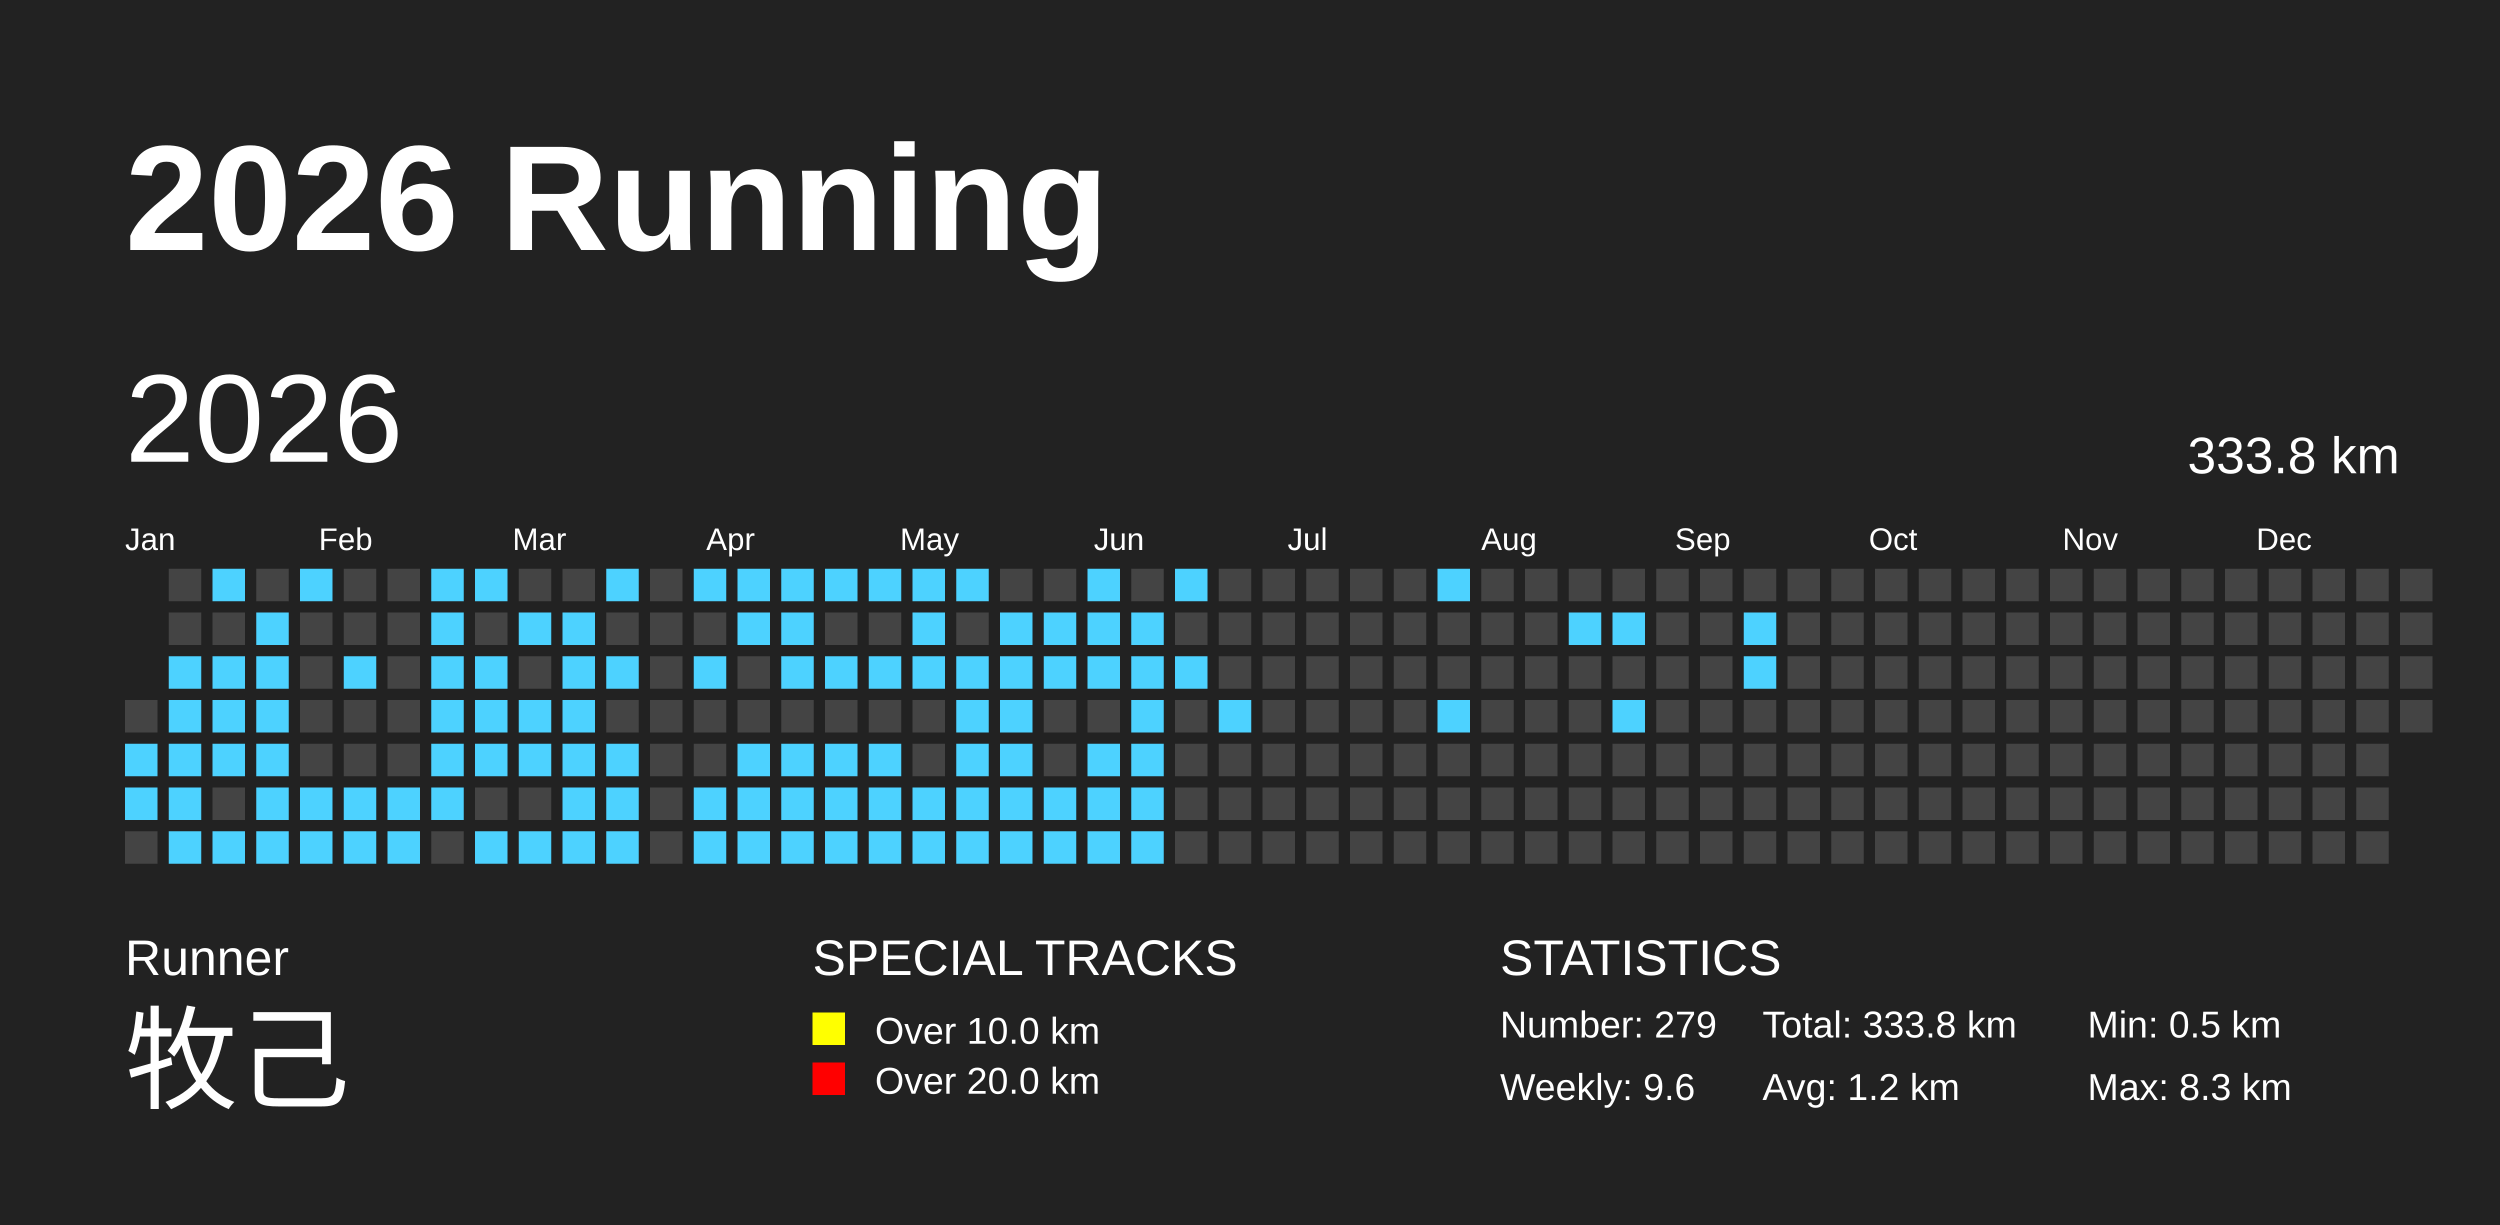
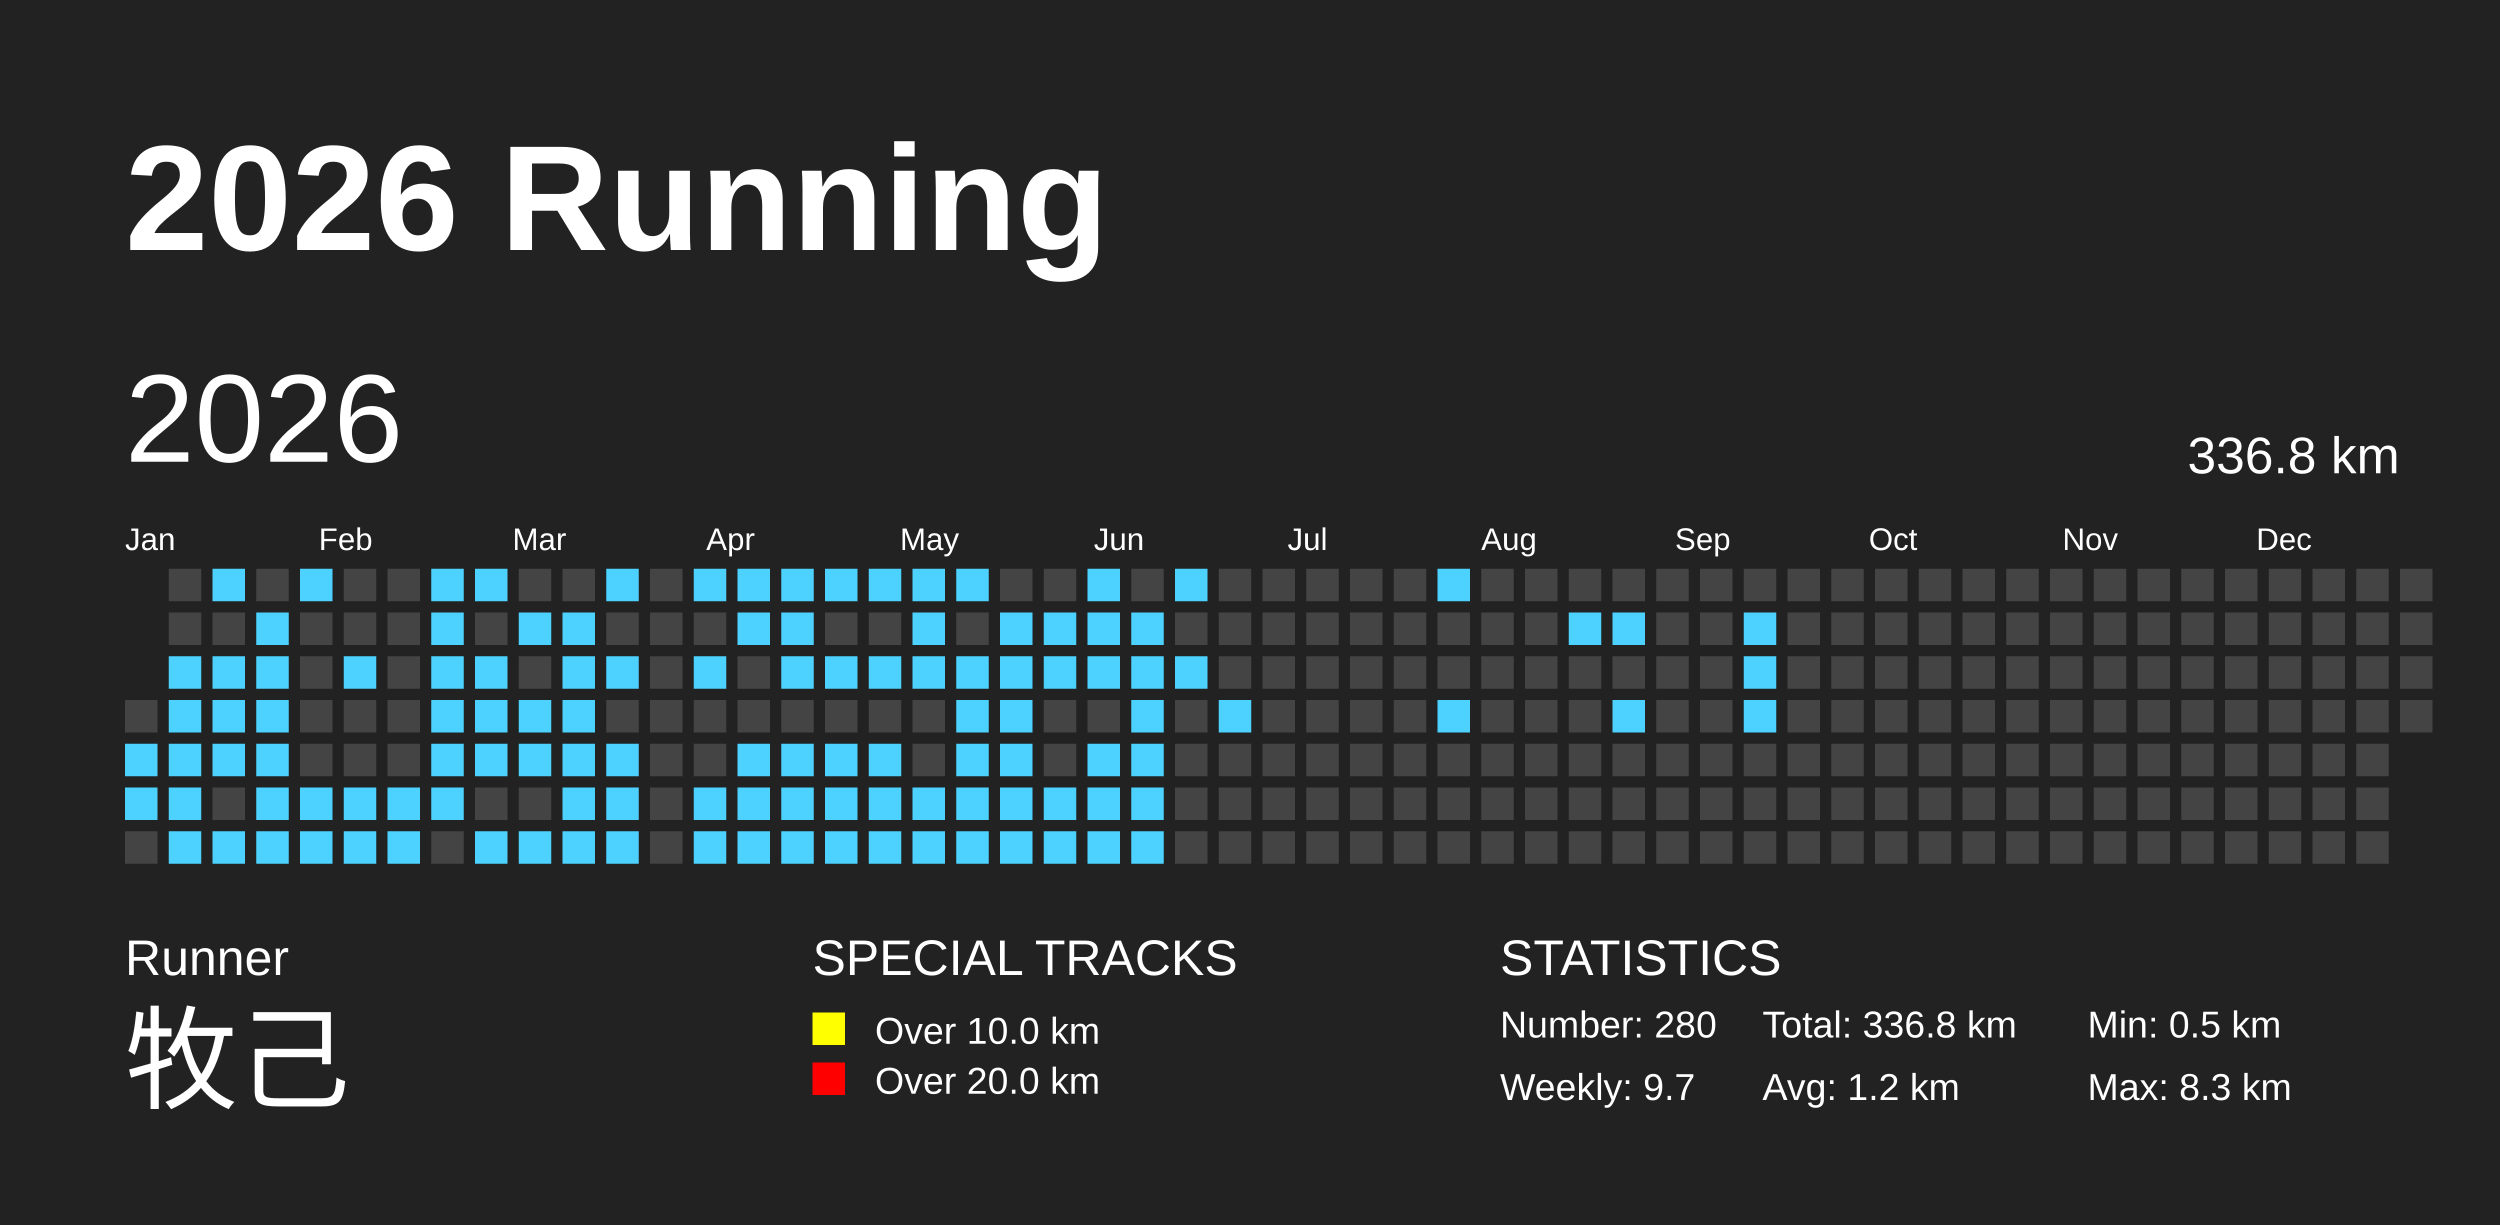
<svg xmlns="http://www.w3.org/2000/svg" baseProfile="full" height="98mm" version="1.1" viewBox="0,0,200,98" width="200mm">
  <defs>
    <pattern height="2" id="indoor-stripe" patternUnits="userSpaceOnUse" width="2">
      <line stroke="white" stroke-opacity="0.45" stroke-width="0.5" x1="0" x2="2" y1="2" y2="0" />
    </pattern>
  </defs>
  <rect fill="#222222" height="98" width="200" x="0" y="0" />
  <text fill="#FFFFFF" style="font-size:12px; font-family:Arial; font-weight:bold;" x="10" y="20">2026 Running</text>
  <text fill="#FFFFFF" style="font-size:4px; font-family:Arial" x="10" y="78">Runner</text>
  <text fill="#FFFFFF" style="font-size:9px; font-family:Arial" x="10" y="88">牧己</text>
  <text fill="#FFFFFF" style="font-size:4px; font-family:Arial" x="65" y="78">SPECIAL TRACKS</text>
  <rect fill="yellow" height="2.6" width="2.6" x="65" y="81" />
  <text fill="#FFFFFF" style="font-size:3px; font-family:Arial" x="70" y="83.5">Over 10.0 km</text>
  <rect fill="red" height="2.6" width="2.6" x="65" y="85" />
  <text fill="#FFFFFF" style="font-size:3px; font-family:Arial" x="70" y="87.5">Over 20.0 km</text>
  <text fill="#FFFFFF" style="font-size:4px; font-family:Arial" x="120" y="78">STATISTICS</text>
-   <text fill="#FFFFFF" style="font-size:3px; font-family:Arial" x="120" y="83">Number: 279</text>
-   <text fill="#FFFFFF" style="font-size:3px; font-family:Arial" x="120" y="88">Weekly: 9.6</text>
-   <text fill="#FFFFFF" style="font-size:3px; font-family:Arial" x="141" y="83">Total: 333.8 km</text>
+   <text fill="#FFFFFF" style="font-size:3px; font-family:Arial" x="120" y="83">Number: 280</text>
+   <text fill="#FFFFFF" style="font-size:3px; font-family:Arial" x="120" y="88">Weekly: 9.7</text>
+   <text fill="#FFFFFF" style="font-size:3px; font-family:Arial" x="141" y="83">Total: 336.8 km</text>
  <text fill="#FFFFFF" style="font-size:3px; font-family:Arial" x="141" y="88">Avg: 1.2 km</text>
  <text fill="#FFFFFF" style="font-size:3px; font-family:Arial" x="167" y="83">Min: 0.5 km</text>
  <text fill="#FFFFFF" style="font-size:3px; font-family:Arial" x="167" y="88">Max: 8.3 km</text>
  <text dominant-baseline="hanging" fill="#FFFFFF" style="font-size:10.0px; font-family:Arial;" x="10" y="30">2026</text>
-   <text dominant-baseline="hanging" fill="#FFFFFF" style="font-size:4.125px; font-family:Arial;" x="175" y="35">333.8 km</text>
+   <text dominant-baseline="hanging" fill="#FFFFFF" style="font-size:4.125px; font-family:Arial;" x="175" y="35">336.8 km</text>
  <text fill="#FFFFFF" style="font-size:2.5px; font-family:Arial" x="10.0" y="44">Jan</text>
  <text fill="#FFFFFF" style="font-size:2.5px; font-family:Arial" x="25.5" y="44">Feb</text>
  <text fill="#FFFFFF" style="font-size:2.5px; font-family:Arial" x="41.0" y="44">Mar</text>
  <text fill="#FFFFFF" style="font-size:2.5px; font-family:Arial" x="56.5" y="44">Apr</text>
  <text fill="#FFFFFF" style="font-size:2.5px; font-family:Arial" x="72.0" y="44">May</text>
  <text fill="#FFFFFF" style="font-size:2.5px; font-family:Arial" x="87.5" y="44">Jun</text>
  <text fill="#FFFFFF" style="font-size:2.5px; font-family:Arial" x="103.0" y="44">Jul</text>
  <text fill="#FFFFFF" style="font-size:2.5px; font-family:Arial" x="118.5" y="44">Aug</text>
  <text fill="#FFFFFF" style="font-size:2.5px; font-family:Arial" x="134.0" y="44">Sep</text>
  <text fill="#FFFFFF" style="font-size:2.5px; font-family:Arial" x="149.5" y="44">Oct</text>
  <text fill="#FFFFFF" style="font-size:2.5px; font-family:Arial" x="165.0" y="44">Nov</text>
  <text fill="#FFFFFF" style="font-size:2.5px; font-family:Arial" x="180.5" y="44">Dec</text>
  <rect fill="#444444" height="2.6" width="2.6" x="10.0" y="56.0" />
  <rect fill="#4DD2FF" height="2.6" width="2.6" x="10.0" y="59.5" />
  <rect fill="#4DD2FF" height="2.6" width="2.6" x="10.0" y="63.0" />
  <rect fill="#444444" height="2.6" width="2.6" x="10.0" y="66.5" />
  <rect fill="#444444" height="2.6" width="2.6" x="13.5" y="45.5" />
  <rect fill="#444444" height="2.6" width="2.6" x="13.5" y="49.0" />
  <rect fill="#4DD2FF" height="2.6" width="2.6" x="13.5" y="52.5" />
  <rect fill="#4DD2FF" height="2.6" width="2.6" x="13.5" y="56.0" />
  <rect fill="#4DD2FF" height="2.6" width="2.6" x="13.5" y="59.5" />
  <rect fill="#4DD2FF" height="2.6" width="2.6" x="13.5" y="63.0" />
  <rect fill="#4DD2FF" height="2.6" width="2.6" x="13.5" y="66.5" />
  <rect fill="#4DD2FF" height="2.6" width="2.6" x="17.0" y="45.5" />
  <rect fill="#444444" height="2.6" width="2.6" x="17.0" y="49.0" />
  <rect fill="#4DD2FF" height="2.6" width="2.6" x="17.0" y="52.5" />
  <rect fill="#4DD2FF" height="2.6" width="2.6" x="17.0" y="56.0" />
  <rect fill="#4DD2FF" height="2.6" width="2.6" x="17.0" y="59.5" />
  <rect fill="#444444" height="2.6" width="2.6" x="17.0" y="63.0" />
  <rect fill="#4DD2FF" height="2.6" width="2.6" x="17.0" y="66.5" />
  <rect fill="#444444" height="2.6" width="2.6" x="20.5" y="45.5" />
  <rect fill="#4DD2FF" height="2.6" width="2.6" x="20.5" y="49.0" />
  <rect fill="#4DD2FF" height="2.6" width="2.6" x="20.5" y="52.5" />
  <rect fill="#4DD2FF" height="2.6" width="2.6" x="20.5" y="56.0" />
  <rect fill="#4DD2FF" height="2.6" width="2.6" x="20.5" y="59.5" />
  <rect fill="#4DD2FF" height="2.6" width="2.6" x="20.5" y="63.0" />
  <rect fill="#4DD2FF" height="2.6" width="2.6" x="20.5" y="66.5" />
  <rect fill="#4DD2FF" height="2.6" width="2.6" x="24.0" y="45.5" />
  <rect fill="#444444" height="2.6" width="2.6" x="24.0" y="49.0" />
  <rect fill="#444444" height="2.6" width="2.6" x="24.0" y="52.5" />
  <rect fill="#444444" height="2.6" width="2.6" x="24.0" y="56.0" />
  <rect fill="#444444" height="2.6" width="2.6" x="24.0" y="59.5" />
  <rect fill="#4DD2FF" height="2.6" width="2.6" x="24.0" y="63.0" />
  <rect fill="#4DD2FF" height="2.6" width="2.6" x="24.0" y="66.5" />
  <rect fill="#444444" height="2.6" width="2.6" x="27.5" y="45.5" />
  <rect fill="#444444" height="2.6" width="2.6" x="27.5" y="49.0" />
  <rect fill="#4DD2FF" height="2.6" width="2.6" x="27.5" y="52.5" />
  <rect fill="#444444" height="2.6" width="2.6" x="27.5" y="56.0" />
  <rect fill="#444444" height="2.6" width="2.6" x="27.5" y="59.5" />
  <rect fill="#4DD2FF" height="2.6" width="2.6" x="27.5" y="63.0" />
  <rect fill="#4DD2FF" height="2.6" width="2.6" x="27.5" y="66.5" />
  <rect fill="#444444" height="2.6" width="2.6" x="31.0" y="45.5" />
  <rect fill="#444444" height="2.6" width="2.6" x="31.0" y="49.0" />
  <rect fill="#444444" height="2.6" width="2.6" x="31.0" y="52.5" />
  <rect fill="#444444" height="2.6" width="2.6" x="31.0" y="56.0" />
  <rect fill="#444444" height="2.6" width="2.6" x="31.0" y="59.5" />
  <rect fill="#4DD2FF" height="2.6" width="2.6" x="31.0" y="63.0" />
  <rect fill="#4DD2FF" height="2.6" width="2.6" x="31.0" y="66.5" />
  <rect fill="#4DD2FF" height="2.6" width="2.6" x="34.5" y="45.5" />
  <rect fill="#4DD2FF" height="2.6" width="2.6" x="34.5" y="49.0" />
  <rect fill="#4DD2FF" height="2.6" width="2.6" x="34.5" y="52.5" />
  <rect fill="#4DD2FF" height="2.6" width="2.6" x="34.5" y="56.0" />
  <rect fill="#4DD2FF" height="2.6" width="2.6" x="34.5" y="59.5" />
  <rect fill="#4DD2FF" height="2.6" width="2.6" x="34.5" y="63.0" />
  <rect fill="#444444" height="2.6" width="2.6" x="34.5" y="66.5" />
  <rect fill="#4DD2FF" height="2.6" width="2.6" x="38.0" y="45.5" />
  <rect fill="#444444" height="2.6" width="2.6" x="38.0" y="49.0" />
  <rect fill="#4DD2FF" height="2.6" width="2.6" x="38.0" y="52.5" />
  <rect fill="#4DD2FF" height="2.6" width="2.6" x="38.0" y="56.0" />
  <rect fill="#4DD2FF" height="2.6" width="2.6" x="38.0" y="59.5" />
  <rect fill="#444444" height="2.6" width="2.6" x="38.0" y="63.0" />
  <rect fill="#4DD2FF" height="2.6" width="2.6" x="38.0" y="66.5" />
  <rect fill="#444444" height="2.6" width="2.6" x="41.5" y="45.5" />
  <rect fill="#4DD2FF" height="2.6" width="2.6" x="41.5" y="49.0" />
  <rect fill="#444444" height="2.6" width="2.6" x="41.5" y="52.5" />
  <rect fill="#4DD2FF" height="2.6" width="2.6" x="41.5" y="56.0" />
  <rect fill="#4DD2FF" height="2.6" width="2.6" x="41.5" y="59.5" />
  <rect fill="#444444" height="2.6" width="2.6" x="41.5" y="63.0" />
  <rect fill="#4DD2FF" height="2.6" width="2.6" x="41.5" y="66.5" />
  <rect fill="#444444" height="2.6" width="2.6" x="45.0" y="45.5" />
  <rect fill="#4DD2FF" height="2.6" width="2.6" x="45.0" y="49.0" />
  <rect fill="#4DD2FF" height="2.6" width="2.6" x="45.0" y="52.5" />
  <rect fill="#4DD2FF" height="2.6" width="2.6" x="45.0" y="56.0" />
  <rect fill="#4DD2FF" height="2.6" width="2.6" x="45.0" y="59.5" />
  <rect fill="#4DD2FF" height="2.6" width="2.6" x="45.0" y="63.0" />
  <rect fill="#4DD2FF" height="2.6" width="2.6" x="45.0" y="66.5" />
  <rect fill="#4DD2FF" height="2.6" width="2.6" x="48.5" y="45.5" />
  <rect fill="#444444" height="2.6" width="2.6" x="48.5" y="49.0" />
  <rect fill="#4DD2FF" height="2.6" width="2.6" x="48.5" y="52.5" />
  <rect fill="#444444" height="2.6" width="2.6" x="48.5" y="56.0" />
  <rect fill="#4DD2FF" height="2.6" width="2.6" x="48.5" y="59.5" />
  <rect fill="#4DD2FF" height="2.6" width="2.6" x="48.5" y="63.0" />
  <rect fill="#4DD2FF" height="2.6" width="2.6" x="48.5" y="66.5" />
  <rect fill="#444444" height="2.6" width="2.6" x="52.0" y="45.5" />
  <rect fill="#444444" height="2.6" width="2.6" x="52.0" y="49.0" />
  <rect fill="#444444" height="2.6" width="2.6" x="52.0" y="52.5" />
  <rect fill="#444444" height="2.6" width="2.6" x="52.0" y="56.0" />
  <rect fill="#444444" height="2.6" width="2.6" x="52.0" y="59.5" />
  <rect fill="#444444" height="2.6" width="2.6" x="52.0" y="63.0" />
  <rect fill="#444444" height="2.6" width="2.6" x="52.0" y="66.5" />
  <rect fill="#4DD2FF" height="2.6" width="2.6" x="55.5" y="45.5" />
  <rect fill="#444444" height="2.6" width="2.6" x="55.5" y="49.0" />
  <rect fill="#4DD2FF" height="2.6" width="2.6" x="55.5" y="52.5" />
  <rect fill="#444444" height="2.6" width="2.6" x="55.5" y="56.0" />
  <rect fill="#444444" height="2.6" width="2.6" x="55.5" y="59.5" />
  <rect fill="#4DD2FF" height="2.6" width="2.6" x="55.5" y="63.0" />
  <rect fill="#4DD2FF" height="2.6" width="2.6" x="55.5" y="66.5" />
  <rect fill="#4DD2FF" height="2.6" width="2.6" x="59.0" y="45.5" />
  <rect fill="#4DD2FF" height="2.6" width="2.6" x="59.0" y="49.0" />
  <rect fill="#444444" height="2.6" width="2.6" x="59.0" y="52.5" />
  <rect fill="#444444" height="2.6" width="2.6" x="59.0" y="56.0" />
  <rect fill="#4DD2FF" height="2.6" width="2.6" x="59.0" y="59.5" />
  <rect fill="#4DD2FF" height="2.6" width="2.6" x="59.0" y="63.0" />
  <rect fill="#4DD2FF" height="2.6" width="2.6" x="59.0" y="66.5" />
  <rect fill="#4DD2FF" height="2.6" width="2.6" x="62.5" y="45.5" />
  <rect fill="#4DD2FF" height="2.6" width="2.6" x="62.5" y="49.0" />
  <rect fill="#4DD2FF" height="2.6" width="2.6" x="62.5" y="52.5" />
  <rect fill="#444444" height="2.6" width="2.6" x="62.5" y="56.0" />
  <rect fill="#4DD2FF" height="2.6" width="2.6" x="62.5" y="59.5" />
  <rect fill="#4DD2FF" height="2.6" width="2.6" x="62.5" y="63.0" />
  <rect fill="#4DD2FF" height="2.6" width="2.6" x="62.5" y="66.5" />
  <rect fill="#4DD2FF" height="2.6" width="2.6" x="66.0" y="45.5" />
  <rect fill="#444444" height="2.6" width="2.6" x="66.0" y="49.0" />
  <rect fill="#4DD2FF" height="2.6" width="2.6" x="66.0" y="52.5" />
  <rect fill="#444444" height="2.6" width="2.6" x="66.0" y="56.0" />
  <rect fill="#4DD2FF" height="2.6" width="2.6" x="66.0" y="59.5" />
  <rect fill="#4DD2FF" height="2.6" width="2.6" x="66.0" y="63.0" />
  <rect fill="#4DD2FF" height="2.6" width="2.6" x="66.0" y="66.5" />
  <rect fill="#4DD2FF" height="2.6" width="2.6" x="69.5" y="45.5" />
  <rect fill="#444444" height="2.6" width="2.6" x="69.5" y="49.0" />
  <rect fill="#4DD2FF" height="2.6" width="2.6" x="69.5" y="52.5" />
  <rect fill="#444444" height="2.6" width="2.6" x="69.5" y="56.0" />
  <rect fill="#4DD2FF" height="2.6" width="2.6" x="69.5" y="59.5" />
  <rect fill="#4DD2FF" height="2.6" width="2.6" x="69.5" y="63.0" />
  <rect fill="#4DD2FF" height="2.6" width="2.6" x="69.5" y="66.5" />
  <rect fill="#4DD2FF" height="2.6" width="2.6" x="73.0" y="45.5" />
  <rect fill="#4DD2FF" height="2.6" width="2.6" x="73.0" y="49.0" />
  <rect fill="#4DD2FF" height="2.6" width="2.6" x="73.0" y="52.5" />
  <rect fill="#444444" height="2.6" width="2.6" x="73.0" y="56.0" />
  <rect fill="#444444" height="2.6" width="2.6" x="73.0" y="59.5" />
  <rect fill="#4DD2FF" height="2.6" width="2.6" x="73.0" y="63.0" />
  <rect fill="#4DD2FF" height="2.6" width="2.6" x="73.0" y="66.5" />
  <rect fill="#4DD2FF" height="2.6" width="2.6" x="76.5" y="45.5" />
  <rect fill="#444444" height="2.6" width="2.6" x="76.5" y="49.0" />
  <rect fill="#4DD2FF" height="2.6" width="2.6" x="76.5" y="52.5" />
  <rect fill="#4DD2FF" height="2.6" width="2.6" x="76.5" y="56.0" />
  <rect fill="#4DD2FF" height="2.6" width="2.6" x="76.5" y="59.5" />
  <rect fill="#4DD2FF" height="2.6" width="2.6" x="76.5" y="63.0" />
  <rect fill="#4DD2FF" height="2.6" width="2.6" x="76.5" y="66.5" />
  <rect fill="#444444" height="2.6" width="2.6" x="80.0" y="45.5" />
  <rect fill="#4DD2FF" height="2.6" width="2.6" x="80.0" y="49.0" />
  <rect fill="#4DD2FF" height="2.6" width="2.6" x="80.0" y="52.5" />
  <rect fill="#4DD2FF" height="2.6" width="2.6" x="80.0" y="56.0" />
  <rect fill="#4DD2FF" height="2.6" width="2.6" x="80.0" y="59.5" />
  <rect fill="#4DD2FF" height="2.6" width="2.6" x="80.0" y="63.0" />
  <rect fill="#4DD2FF" height="2.6" width="2.6" x="80.0" y="66.5" />
  <rect fill="#444444" height="2.6" width="2.6" x="83.5" y="45.5" />
  <rect fill="#4DD2FF" height="2.6" width="2.6" x="83.5" y="49.0" />
  <rect fill="#4DD2FF" height="2.6" width="2.6" x="83.5" y="52.5" />
  <rect fill="#444444" height="2.6" width="2.6" x="83.5" y="56.0" />
  <rect fill="#444444" height="2.6" width="2.6" x="83.5" y="59.5" />
  <rect fill="#4DD2FF" height="2.6" width="2.6" x="83.5" y="63.0" />
  <rect fill="#4DD2FF" height="2.6" width="2.6" x="83.5" y="66.5" />
  <rect fill="#4DD2FF" height="2.6" width="2.6" x="87.0" y="45.5" />
  <rect fill="#4DD2FF" height="2.6" width="2.6" x="87.0" y="49.0" />
  <rect fill="#4DD2FF" height="2.6" width="2.6" x="87.0" y="52.5" />
  <rect fill="#444444" height="2.6" width="2.6" x="87.0" y="56.0" />
  <rect fill="#4DD2FF" height="2.6" width="2.6" x="87.0" y="59.5" />
  <rect fill="#4DD2FF" height="2.6" width="2.6" x="87.0" y="63.0" />
  <rect fill="#4DD2FF" height="2.6" width="2.6" x="87.0" y="66.5" />
  <rect fill="#444444" height="2.6" width="2.6" x="90.5" y="45.5" />
  <rect fill="#4DD2FF" height="2.6" width="2.6" x="90.5" y="49.0" />
  <rect fill="#4DD2FF" height="2.6" width="2.6" x="90.5" y="52.5" />
  <rect fill="#4DD2FF" height="2.6" width="2.6" x="90.5" y="56.0" />
  <rect fill="#4DD2FF" height="2.6" width="2.6" x="90.5" y="59.5" />
  <rect fill="#4DD2FF" height="2.6" width="2.6" x="90.5" y="63.0" />
  <rect fill="#4DD2FF" height="2.6" width="2.6" x="90.5" y="66.5" />
  <rect fill="#4DD2FF" height="2.6" width="2.6" x="94.0" y="45.5" />
  <rect fill="#444444" height="2.6" width="2.6" x="94.0" y="49.0" />
  <rect fill="#4DD2FF" height="2.6" width="2.6" x="94.0" y="52.5" />
  <rect fill="#444444" height="2.6" width="2.6" x="94.0" y="56.0" />
  <rect fill="#444444" height="2.6" width="2.6" x="94.0" y="59.5" />
  <rect fill="#444444" height="2.6" width="2.6" x="94.0" y="63.0" />
  <rect fill="#444444" height="2.6" width="2.6" x="94.0" y="66.5" />
  <rect fill="#444444" height="2.6" width="2.6" x="97.5" y="45.5" />
  <rect fill="#444444" height="2.6" width="2.6" x="97.5" y="49.0" />
  <rect fill="#444444" height="2.6" width="2.6" x="97.5" y="52.5" />
  <rect fill="#4DD2FF" height="2.6" width="2.6" x="97.5" y="56.0" />
  <rect fill="#444444" height="2.6" width="2.6" x="97.5" y="59.5" />
  <rect fill="#444444" height="2.6" width="2.6" x="97.5" y="63.0" />
  <rect fill="#444444" height="2.6" width="2.6" x="97.5" y="66.5" />
  <rect fill="#444444" height="2.6" width="2.6" x="101.0" y="45.5" />
  <rect fill="#444444" height="2.6" width="2.6" x="101.0" y="49.0" />
  <rect fill="#444444" height="2.6" width="2.6" x="101.0" y="52.5" />
  <rect fill="#444444" height="2.6" width="2.6" x="101.0" y="56.0" />
  <rect fill="#444444" height="2.6" width="2.6" x="101.0" y="59.5" />
  <rect fill="#444444" height="2.6" width="2.6" x="101.0" y="63.0" />
  <rect fill="#444444" height="2.6" width="2.6" x="101.0" y="66.5" />
  <rect fill="#444444" height="2.6" width="2.6" x="104.5" y="45.5" />
  <rect fill="#444444" height="2.6" width="2.6" x="104.5" y="49.0" />
  <rect fill="#444444" height="2.6" width="2.6" x="104.5" y="52.5" />
  <rect fill="#444444" height="2.6" width="2.6" x="104.5" y="56.0" />
  <rect fill="#444444" height="2.6" width="2.6" x="104.5" y="59.5" />
  <rect fill="#444444" height="2.6" width="2.6" x="104.5" y="63.0" />
  <rect fill="#444444" height="2.6" width="2.6" x="104.5" y="66.5" />
  <rect fill="#444444" height="2.6" width="2.6" x="108.0" y="45.5" />
  <rect fill="#444444" height="2.6" width="2.6" x="108.0" y="49.0" />
  <rect fill="#444444" height="2.6" width="2.6" x="108.0" y="52.5" />
  <rect fill="#444444" height="2.6" width="2.6" x="108.0" y="56.0" />
  <rect fill="#444444" height="2.6" width="2.6" x="108.0" y="59.5" />
  <rect fill="#444444" height="2.6" width="2.6" x="108.0" y="63.0" />
  <rect fill="#444444" height="2.6" width="2.6" x="108.0" y="66.5" />
  <rect fill="#444444" height="2.6" width="2.6" x="111.5" y="45.5" />
  <rect fill="#444444" height="2.6" width="2.6" x="111.5" y="49.0" />
  <rect fill="#444444" height="2.6" width="2.6" x="111.5" y="52.5" />
  <rect fill="#444444" height="2.6" width="2.6" x="111.5" y="56.0" />
  <rect fill="#444444" height="2.6" width="2.6" x="111.5" y="59.5" />
  <rect fill="#444444" height="2.6" width="2.6" x="111.5" y="63.0" />
  <rect fill="#444444" height="2.6" width="2.6" x="111.5" y="66.5" />
  <rect fill="#4DD2FF" height="2.6" width="2.6" x="115.0" y="45.5" />
  <rect fill="#444444" height="2.6" width="2.6" x="115.0" y="49.0" />
  <rect fill="#444444" height="2.6" width="2.6" x="115.0" y="52.5" />
  <rect fill="#4DD2FF" height="2.6" width="2.6" x="115.0" y="56.0" />
  <rect fill="#444444" height="2.6" width="2.6" x="115.0" y="59.5" />
  <rect fill="#444444" height="2.6" width="2.6" x="115.0" y="63.0" />
  <rect fill="#444444" height="2.6" width="2.6" x="115.0" y="66.5" />
  <rect fill="#444444" height="2.6" width="2.6" x="118.5" y="45.5" />
  <rect fill="#444444" height="2.6" width="2.6" x="118.5" y="49.0" />
  <rect fill="#444444" height="2.6" width="2.6" x="118.5" y="52.5" />
  <rect fill="#444444" height="2.6" width="2.6" x="118.5" y="56.0" />
  <rect fill="#444444" height="2.6" width="2.6" x="118.5" y="59.5" />
  <rect fill="#444444" height="2.6" width="2.6" x="118.5" y="63.0" />
  <rect fill="#444444" height="2.6" width="2.6" x="118.5" y="66.5" />
  <rect fill="#444444" height="2.6" width="2.6" x="122.0" y="45.5" />
  <rect fill="#444444" height="2.6" width="2.6" x="122.0" y="49.0" />
  <rect fill="#444444" height="2.6" width="2.6" x="122.0" y="52.5" />
  <rect fill="#444444" height="2.6" width="2.6" x="122.0" y="56.0" />
  <rect fill="#444444" height="2.6" width="2.6" x="122.0" y="59.5" />
  <rect fill="#444444" height="2.6" width="2.6" x="122.0" y="63.0" />
  <rect fill="#444444" height="2.6" width="2.6" x="122.0" y="66.5" />
  <rect fill="#444444" height="2.6" width="2.6" x="125.5" y="45.5" />
  <rect fill="#4DD2FF" height="2.6" width="2.6" x="125.5" y="49.0" />
  <rect fill="#444444" height="2.6" width="2.6" x="125.5" y="52.5" />
  <rect fill="#444444" height="2.6" width="2.6" x="125.5" y="56.0" />
  <rect fill="#444444" height="2.6" width="2.6" x="125.5" y="59.5" />
  <rect fill="#444444" height="2.6" width="2.6" x="125.5" y="63.0" />
  <rect fill="#444444" height="2.6" width="2.6" x="125.5" y="66.5" />
  <rect fill="#444444" height="2.6" width="2.6" x="129.0" y="45.5" />
  <rect fill="#4DD2FF" height="2.6" width="2.6" x="129.0" y="49.0" />
  <rect fill="#444444" height="2.6" width="2.6" x="129.0" y="52.5" />
  <rect fill="#4DD2FF" height="2.6" width="2.6" x="129.0" y="56.0" />
  <rect fill="#444444" height="2.6" width="2.6" x="129.0" y="59.5" />
  <rect fill="#444444" height="2.6" width="2.6" x="129.0" y="63.0" />
  <rect fill="#444444" height="2.6" width="2.6" x="129.0" y="66.5" />
  <rect fill="#444444" height="2.6" width="2.6" x="132.5" y="45.5" />
  <rect fill="#444444" height="2.6" width="2.6" x="132.5" y="49.0" />
  <rect fill="#444444" height="2.6" width="2.6" x="132.5" y="52.5" />
  <rect fill="#444444" height="2.6" width="2.6" x="132.5" y="56.0" />
  <rect fill="#444444" height="2.6" width="2.6" x="132.5" y="59.5" />
  <rect fill="#444444" height="2.6" width="2.6" x="132.5" y="63.0" />
  <rect fill="#444444" height="2.6" width="2.6" x="132.5" y="66.5" />
  <rect fill="#444444" height="2.6" width="2.6" x="136.0" y="45.5" />
  <rect fill="#444444" height="2.6" width="2.6" x="136.0" y="49.0" />
  <rect fill="#444444" height="2.6" width="2.6" x="136.0" y="52.5" />
  <rect fill="#444444" height="2.6" width="2.6" x="136.0" y="56.0" />
  <rect fill="#444444" height="2.6" width="2.6" x="136.0" y="59.5" />
  <rect fill="#444444" height="2.6" width="2.6" x="136.0" y="63.0" />
  <rect fill="#444444" height="2.6" width="2.6" x="136.0" y="66.5" />
  <rect fill="#444444" height="2.6" width="2.6" x="139.5" y="45.5" />
  <rect fill="#4DD2FF" height="2.6" width="2.6" x="139.5" y="49.0" />
  <rect fill="#4DD2FF" height="2.6" width="2.6" x="139.5" y="52.5" />
-   <rect fill="#444444" height="2.6" width="2.6" x="139.5" y="56.0" />
+   <rect fill="#4DD2FF" height="2.6" width="2.6" x="139.5" y="56.0" />
  <rect fill="#444444" height="2.6" width="2.6" x="139.5" y="59.5" />
  <rect fill="#444444" height="2.6" width="2.6" x="139.5" y="63.0" />
  <rect fill="#444444" height="2.6" width="2.6" x="139.5" y="66.5" />
  <rect fill="#444444" height="2.6" width="2.6" x="143.0" y="45.5" />
  <rect fill="#444444" height="2.6" width="2.6" x="143.0" y="49.0" />
  <rect fill="#444444" height="2.6" width="2.6" x="143.0" y="52.5" />
  <rect fill="#444444" height="2.6" width="2.6" x="143.0" y="56.0" />
  <rect fill="#444444" height="2.6" width="2.6" x="143.0" y="59.5" />
  <rect fill="#444444" height="2.6" width="2.6" x="143.0" y="63.0" />
  <rect fill="#444444" height="2.6" width="2.6" x="143.0" y="66.5" />
  <rect fill="#444444" height="2.6" width="2.6" x="146.5" y="45.5" />
  <rect fill="#444444" height="2.6" width="2.6" x="146.5" y="49.0" />
  <rect fill="#444444" height="2.6" width="2.6" x="146.5" y="52.5" />
  <rect fill="#444444" height="2.6" width="2.6" x="146.5" y="56.0" />
  <rect fill="#444444" height="2.6" width="2.6" x="146.5" y="59.5" />
  <rect fill="#444444" height="2.6" width="2.6" x="146.5" y="63.0" />
  <rect fill="#444444" height="2.6" width="2.6" x="146.5" y="66.5" />
  <rect fill="#444444" height="2.6" width="2.6" x="150.0" y="45.5" />
  <rect fill="#444444" height="2.6" width="2.6" x="150.0" y="49.0" />
  <rect fill="#444444" height="2.6" width="2.6" x="150.0" y="52.5" />
  <rect fill="#444444" height="2.6" width="2.6" x="150.0" y="56.0" />
  <rect fill="#444444" height="2.6" width="2.6" x="150.0" y="59.5" />
  <rect fill="#444444" height="2.6" width="2.6" x="150.0" y="63.0" />
  <rect fill="#444444" height="2.6" width="2.6" x="150.0" y="66.5" />
  <rect fill="#444444" height="2.6" width="2.6" x="153.5" y="45.5" />
  <rect fill="#444444" height="2.6" width="2.6" x="153.5" y="49.0" />
  <rect fill="#444444" height="2.6" width="2.6" x="153.5" y="52.5" />
  <rect fill="#444444" height="2.6" width="2.6" x="153.5" y="56.0" />
  <rect fill="#444444" height="2.6" width="2.6" x="153.5" y="59.5" />
  <rect fill="#444444" height="2.6" width="2.6" x="153.5" y="63.0" />
  <rect fill="#444444" height="2.6" width="2.6" x="153.5" y="66.5" />
  <rect fill="#444444" height="2.6" width="2.6" x="157.0" y="45.5" />
  <rect fill="#444444" height="2.6" width="2.6" x="157.0" y="49.0" />
  <rect fill="#444444" height="2.6" width="2.6" x="157.0" y="52.5" />
  <rect fill="#444444" height="2.6" width="2.6" x="157.0" y="56.0" />
  <rect fill="#444444" height="2.6" width="2.6" x="157.0" y="59.5" />
  <rect fill="#444444" height="2.6" width="2.6" x="157.0" y="63.0" />
  <rect fill="#444444" height="2.6" width="2.6" x="157.0" y="66.5" />
  <rect fill="#444444" height="2.6" width="2.6" x="160.5" y="45.5" />
  <rect fill="#444444" height="2.6" width="2.6" x="160.5" y="49.0" />
  <rect fill="#444444" height="2.6" width="2.6" x="160.5" y="52.5" />
  <rect fill="#444444" height="2.6" width="2.6" x="160.5" y="56.0" />
  <rect fill="#444444" height="2.6" width="2.6" x="160.5" y="59.5" />
  <rect fill="#444444" height="2.6" width="2.6" x="160.5" y="63.0" />
  <rect fill="#444444" height="2.6" width="2.6" x="160.5" y="66.5" />
  <rect fill="#444444" height="2.6" width="2.6" x="164.0" y="45.5" />
  <rect fill="#444444" height="2.6" width="2.6" x="164.0" y="49.0" />
  <rect fill="#444444" height="2.6" width="2.6" x="164.0" y="52.5" />
  <rect fill="#444444" height="2.6" width="2.6" x="164.0" y="56.0" />
  <rect fill="#444444" height="2.6" width="2.6" x="164.0" y="59.5" />
  <rect fill="#444444" height="2.6" width="2.6" x="164.0" y="63.0" />
  <rect fill="#444444" height="2.6" width="2.6" x="164.0" y="66.5" />
  <rect fill="#444444" height="2.6" width="2.6" x="167.5" y="45.5" />
  <rect fill="#444444" height="2.6" width="2.6" x="167.5" y="49.0" />
  <rect fill="#444444" height="2.6" width="2.6" x="167.5" y="52.5" />
  <rect fill="#444444" height="2.6" width="2.6" x="167.5" y="56.0" />
  <rect fill="#444444" height="2.6" width="2.6" x="167.5" y="59.5" />
  <rect fill="#444444" height="2.6" width="2.6" x="167.5" y="63.0" />
  <rect fill="#444444" height="2.6" width="2.6" x="167.5" y="66.5" />
  <rect fill="#444444" height="2.6" width="2.6" x="171.0" y="45.5" />
  <rect fill="#444444" height="2.6" width="2.6" x="171.0" y="49.0" />
  <rect fill="#444444" height="2.6" width="2.6" x="171.0" y="52.5" />
  <rect fill="#444444" height="2.6" width="2.6" x="171.0" y="56.0" />
  <rect fill="#444444" height="2.6" width="2.6" x="171.0" y="59.5" />
  <rect fill="#444444" height="2.6" width="2.6" x="171.0" y="63.0" />
  <rect fill="#444444" height="2.6" width="2.6" x="171.0" y="66.5" />
  <rect fill="#444444" height="2.6" width="2.6" x="174.5" y="45.5" />
  <rect fill="#444444" height="2.6" width="2.6" x="174.5" y="49.0" />
  <rect fill="#444444" height="2.6" width="2.6" x="174.5" y="52.5" />
  <rect fill="#444444" height="2.6" width="2.6" x="174.5" y="56.0" />
  <rect fill="#444444" height="2.6" width="2.6" x="174.5" y="59.5" />
  <rect fill="#444444" height="2.6" width="2.6" x="174.5" y="63.0" />
  <rect fill="#444444" height="2.6" width="2.6" x="174.5" y="66.5" />
  <rect fill="#444444" height="2.6" width="2.6" x="178.0" y="45.5" />
  <rect fill="#444444" height="2.6" width="2.6" x="178.0" y="49.0" />
  <rect fill="#444444" height="2.6" width="2.6" x="178.0" y="52.5" />
  <rect fill="#444444" height="2.6" width="2.6" x="178.0" y="56.0" />
  <rect fill="#444444" height="2.6" width="2.6" x="178.0" y="59.5" />
  <rect fill="#444444" height="2.6" width="2.6" x="178.0" y="63.0" />
  <rect fill="#444444" height="2.6" width="2.6" x="178.0" y="66.5" />
  <rect fill="#444444" height="2.6" width="2.6" x="181.5" y="45.5" />
  <rect fill="#444444" height="2.6" width="2.6" x="181.5" y="49.0" />
  <rect fill="#444444" height="2.6" width="2.6" x="181.5" y="52.5" />
  <rect fill="#444444" height="2.6" width="2.6" x="181.5" y="56.0" />
  <rect fill="#444444" height="2.6" width="2.6" x="181.5" y="59.5" />
  <rect fill="#444444" height="2.6" width="2.6" x="181.5" y="63.0" />
  <rect fill="#444444" height="2.6" width="2.6" x="181.5" y="66.5" />
  <rect fill="#444444" height="2.6" width="2.6" x="185.0" y="45.5" />
  <rect fill="#444444" height="2.6" width="2.6" x="185.0" y="49.0" />
  <rect fill="#444444" height="2.6" width="2.6" x="185.0" y="52.5" />
  <rect fill="#444444" height="2.6" width="2.6" x="185.0" y="56.0" />
  <rect fill="#444444" height="2.6" width="2.6" x="185.0" y="59.5" />
  <rect fill="#444444" height="2.6" width="2.6" x="185.0" y="63.0" />
  <rect fill="#444444" height="2.6" width="2.6" x="185.0" y="66.5" />
  <rect fill="#444444" height="2.6" width="2.6" x="188.5" y="45.5" />
  <rect fill="#444444" height="2.6" width="2.6" x="188.5" y="49.0" />
  <rect fill="#444444" height="2.6" width="2.6" x="188.5" y="52.5" />
  <rect fill="#444444" height="2.6" width="2.6" x="188.5" y="56.0" />
  <rect fill="#444444" height="2.6" width="2.6" x="188.5" y="59.5" />
  <rect fill="#444444" height="2.6" width="2.6" x="188.5" y="63.0" />
  <rect fill="#444444" height="2.6" width="2.6" x="188.5" y="66.5" />
  <rect fill="#444444" height="2.6" width="2.6" x="192.0" y="45.5" />
  <rect fill="#444444" height="2.6" width="2.6" x="192.0" y="49.0" />
  <rect fill="#444444" height="2.6" width="2.6" x="192.0" y="52.5" />
  <rect fill="#444444" height="2.6" width="2.6" x="192.0" y="56.0" />
</svg>
